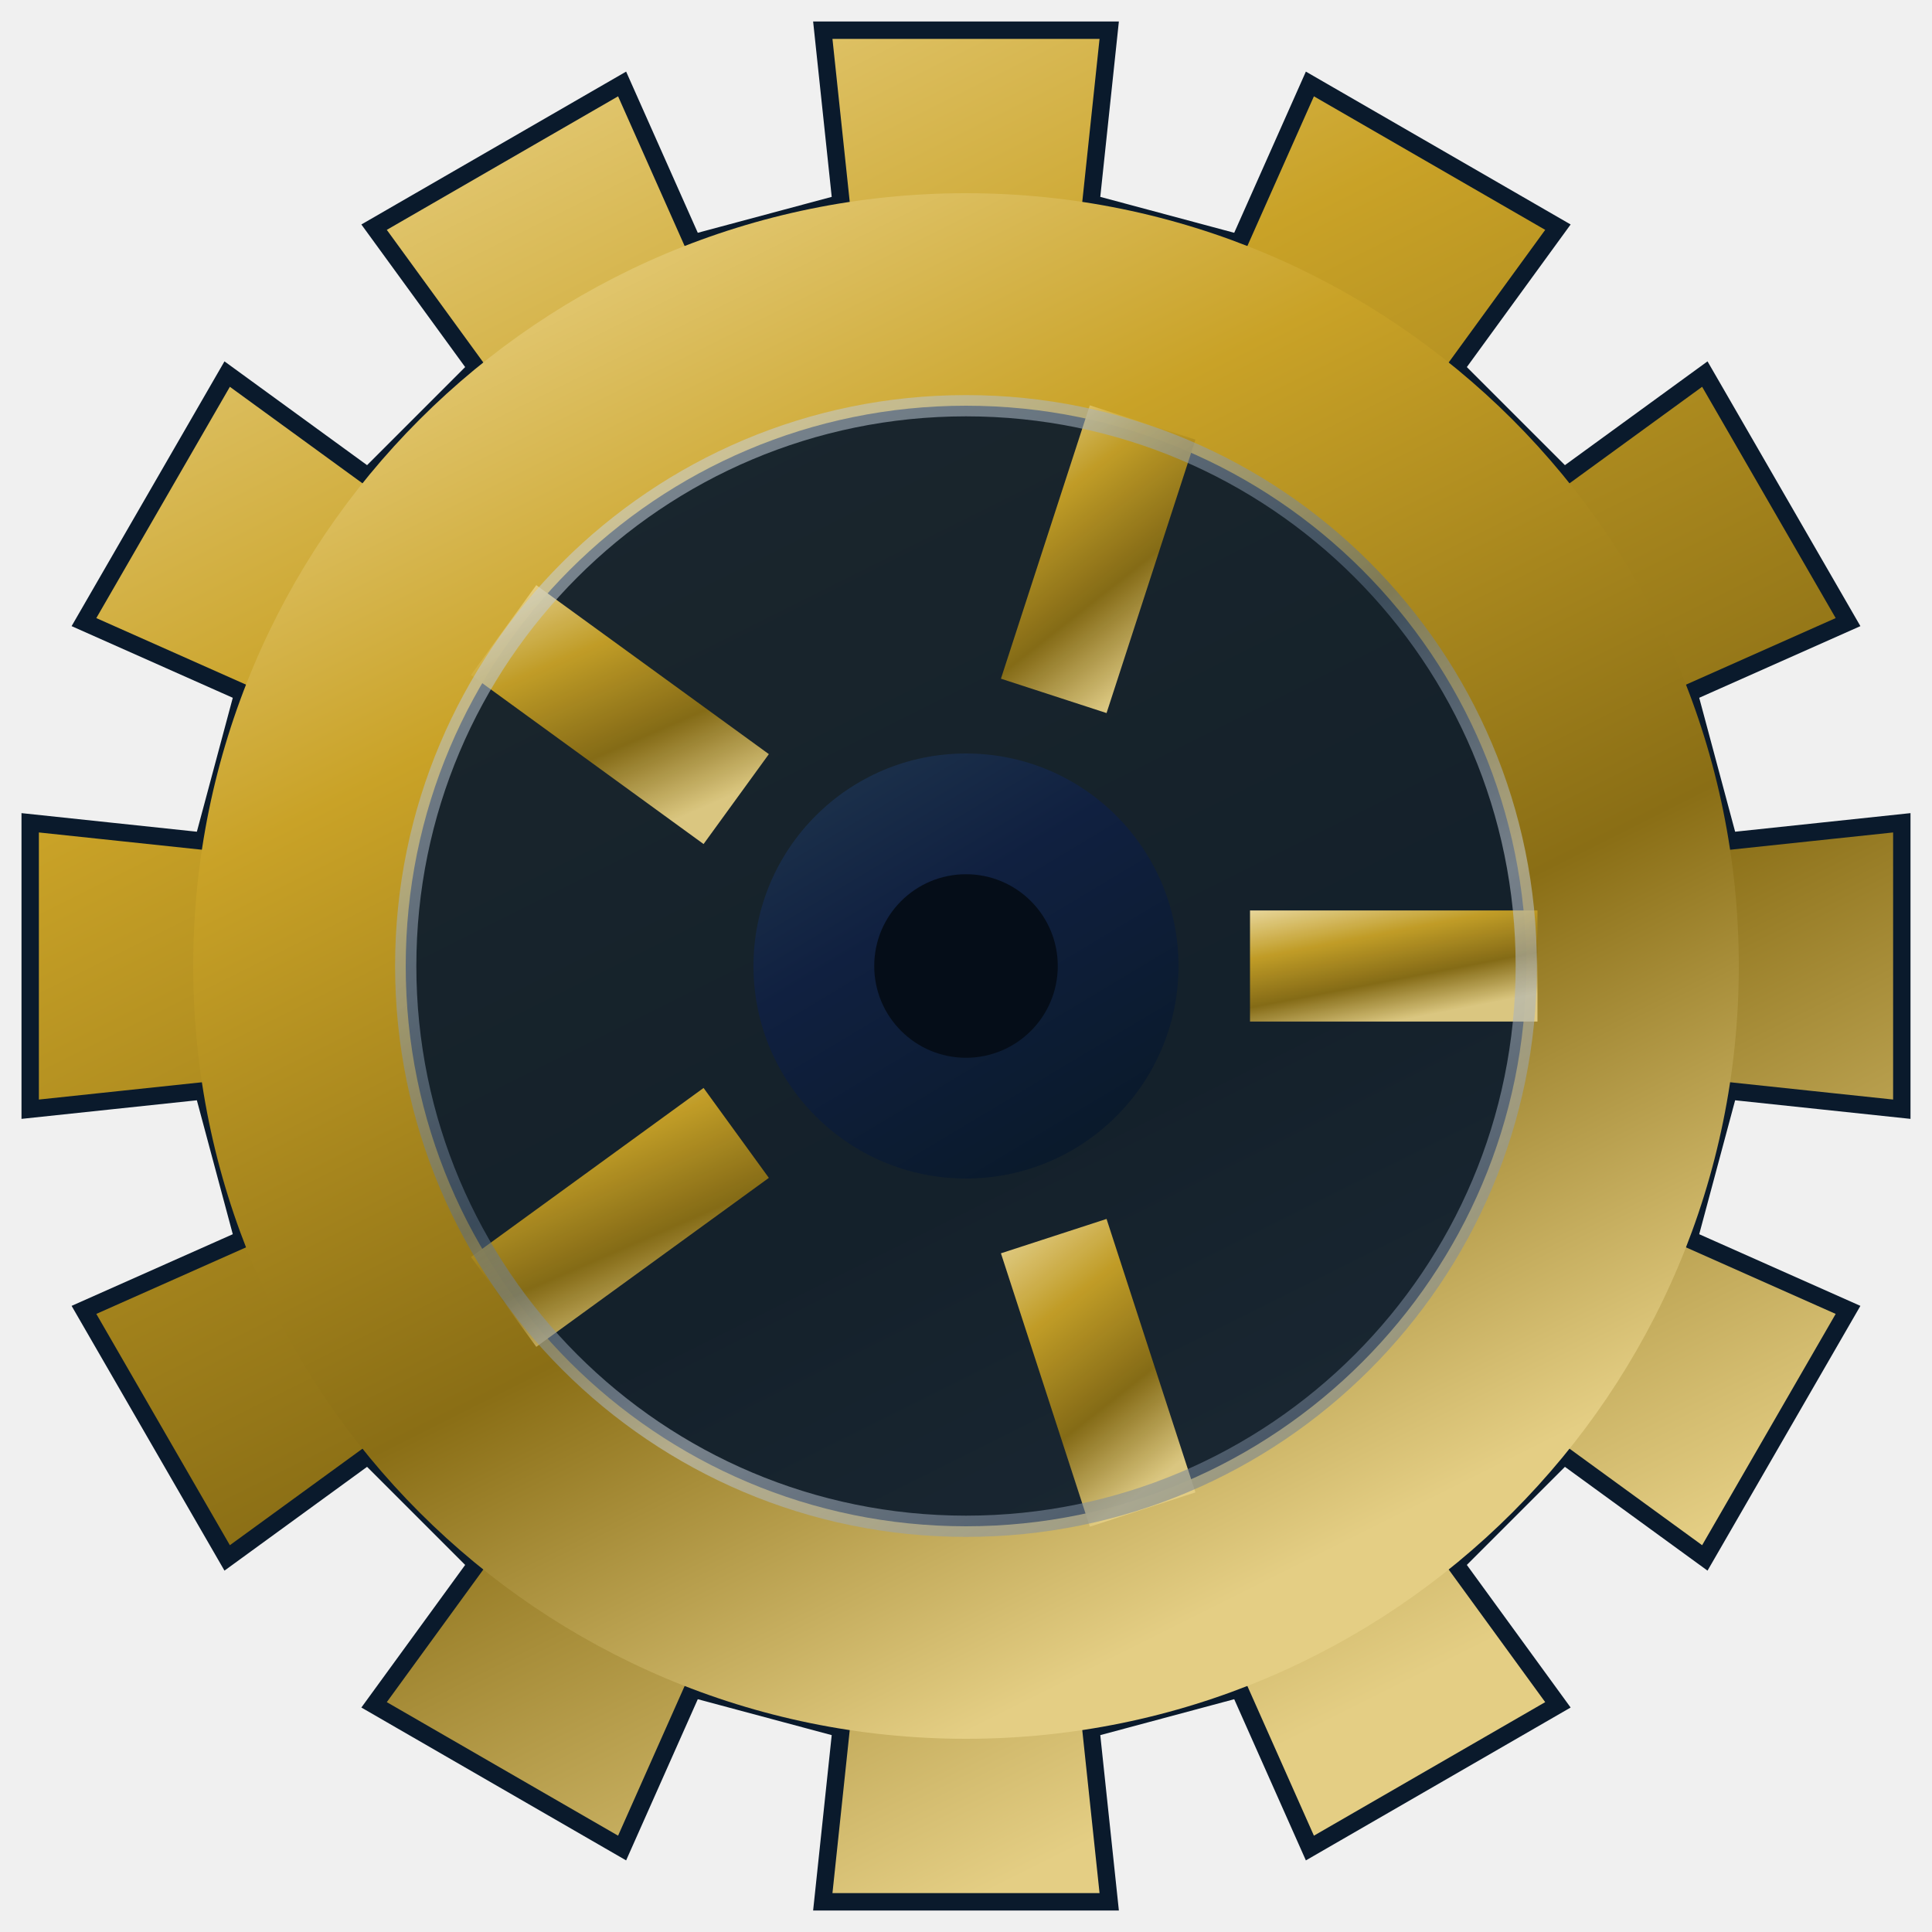
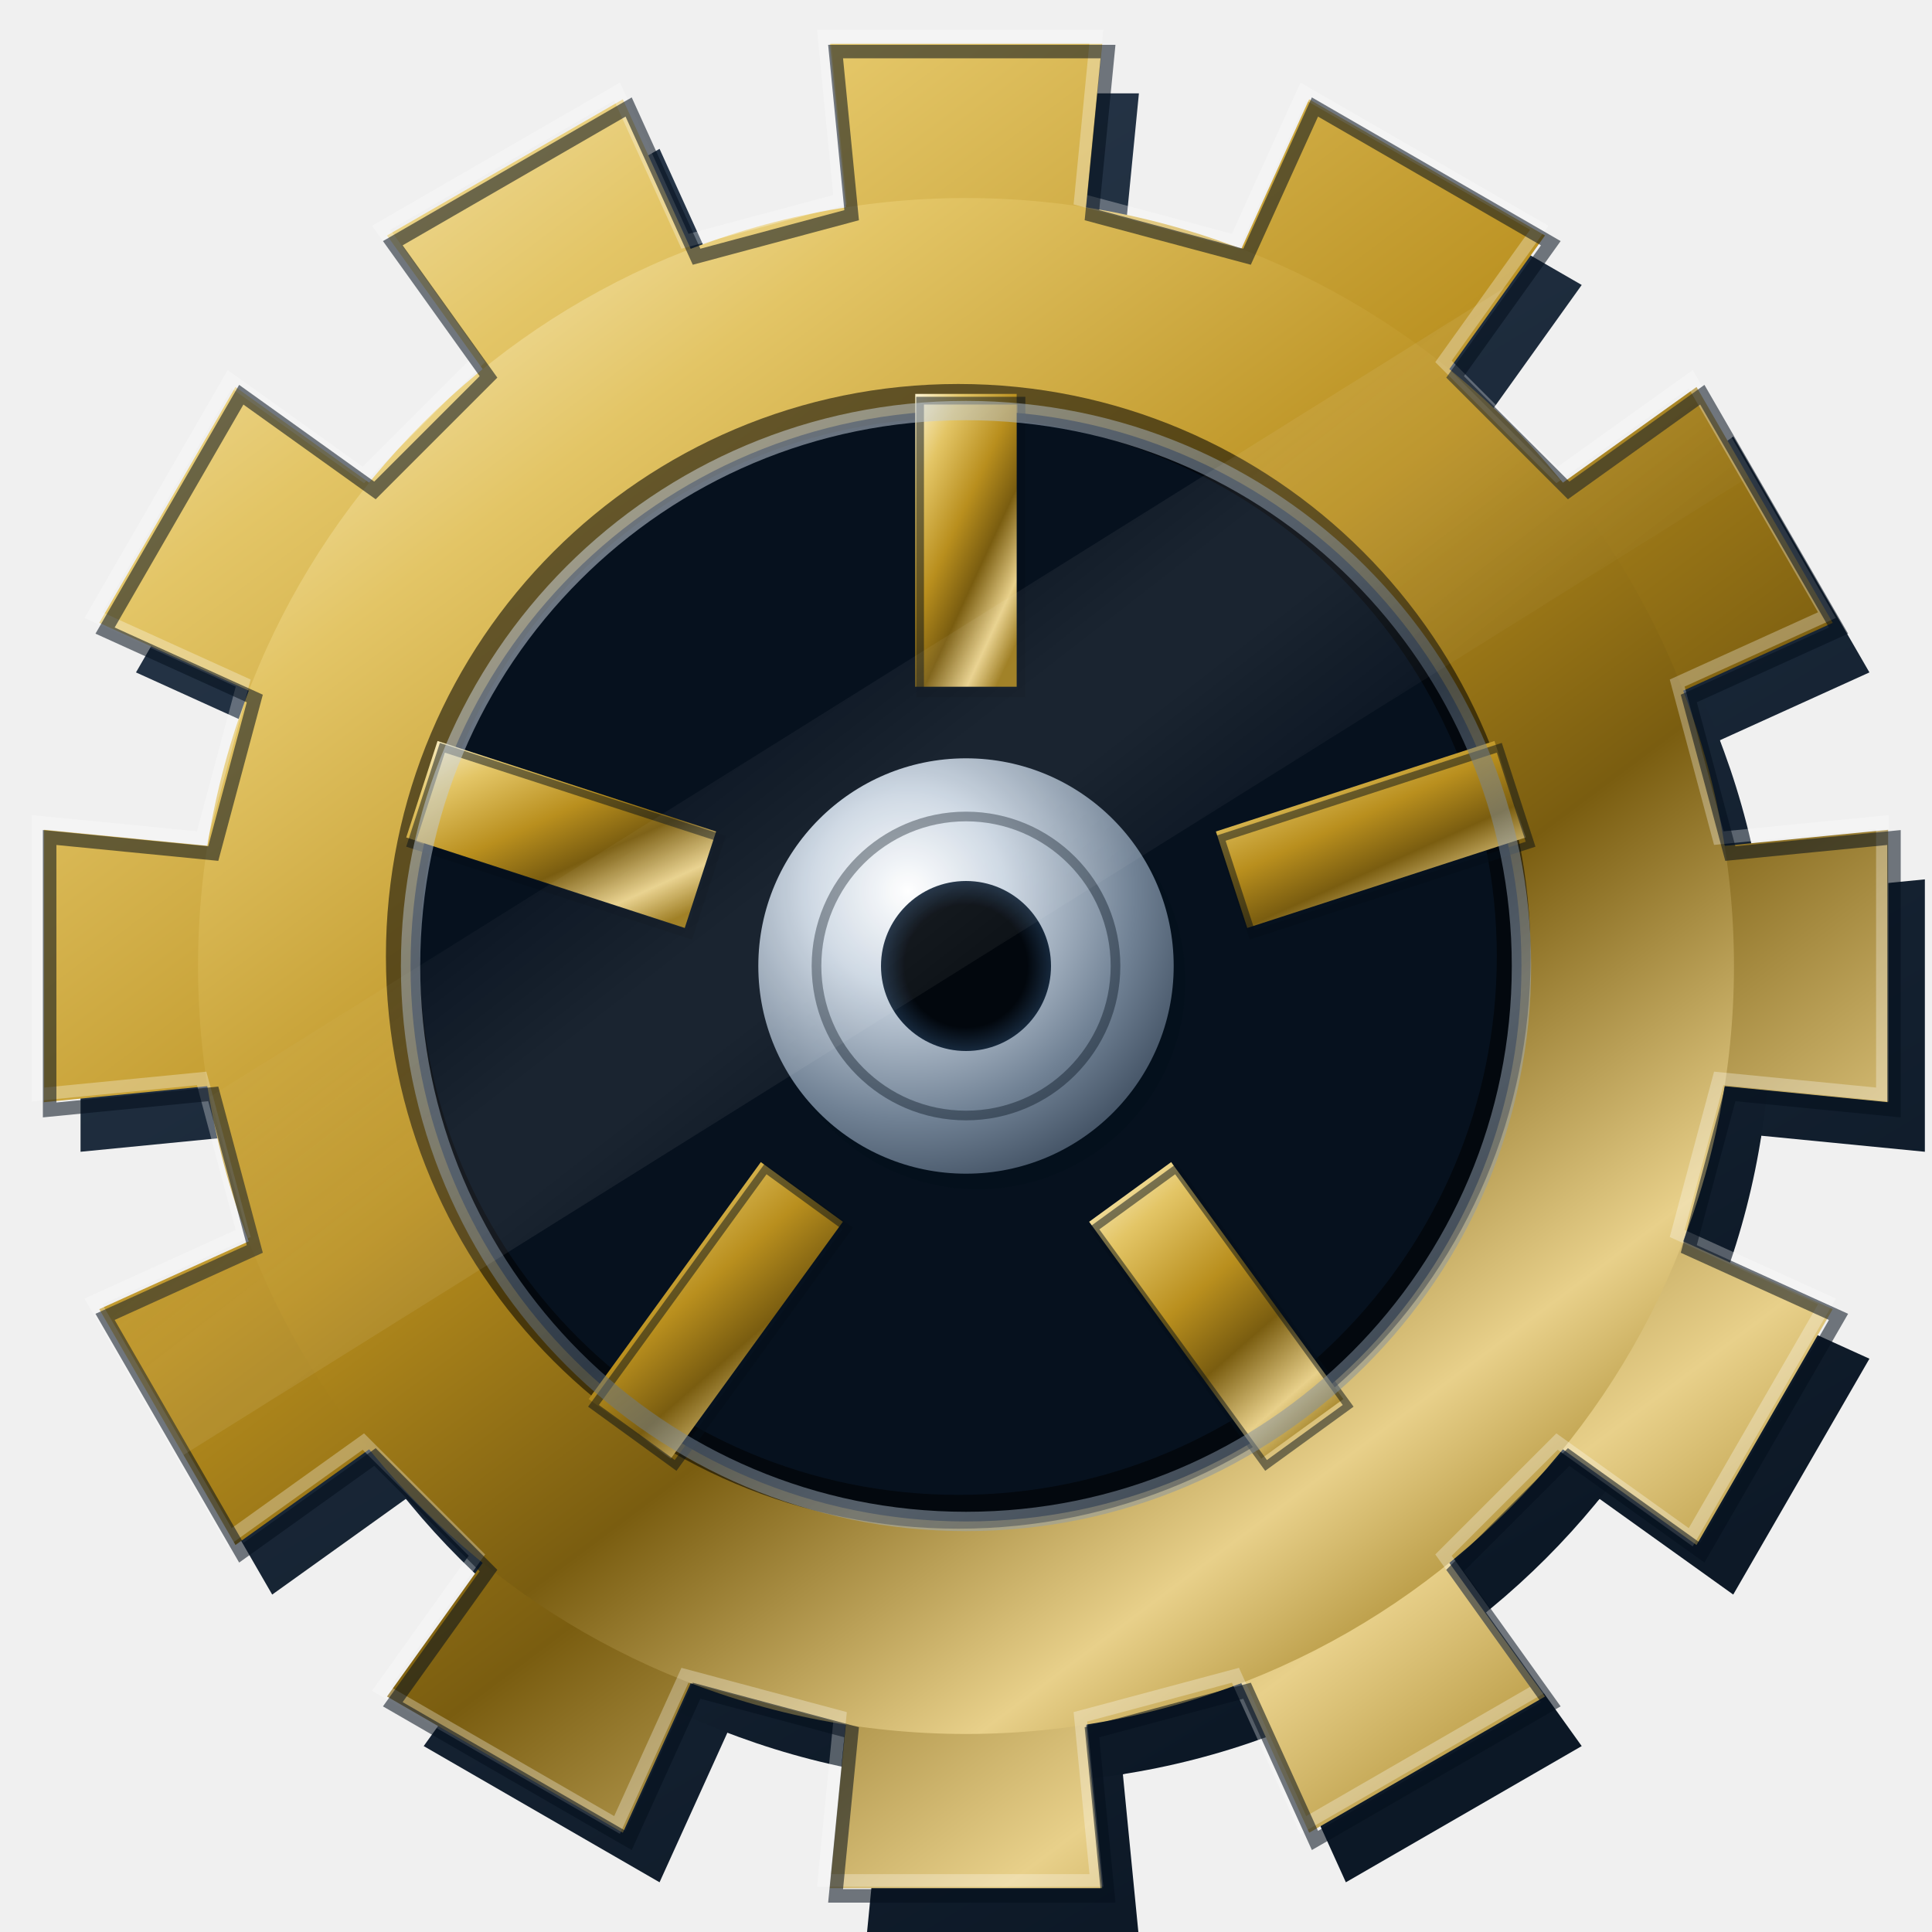
- <svg xmlns="http://www.w3.org/2000/svg" viewBox="0 0 240 240" width="240" height="240" fill="none">
+ <svg xmlns="http://www.w3.org/2000/svg" viewBox="0 0 260 260" width="260" height="260" fill="none">
  <defs>
-     <linearGradient id="metal" x1="0" y1="0" x2="0.7" y2="1">
-       <stop offset="0%" stop-color="#EEF3F8" />
-       <stop offset="28%" stop-color="#A9B6C4" />
-       <stop offset="52%" stop-color="#5A6D82" />
-       <stop offset="74%" stop-color="#C6CED8" />
-       <stop offset="100%" stop-color="#6C7C90" />
+     <linearGradient id="steelFace" x1="0.05" y1="0" x2="0.85" y2="1">
+       <stop offset="0%" stop-color="#F4F8FC" />
+       <stop offset="18%" stop-color="#C9D4E0" />
+       <stop offset="42%" stop-color="#8A9AAC" />
+       <stop offset="58%" stop-color="#5B6B7E" />
+       <stop offset="78%" stop-color="#A8B6C5" />
+       <stop offset="100%" stop-color="#6A7A8D" />
    </linearGradient>
-     <linearGradient id="steelDark" x1="0" y1="0" x2="0.6" y2="1">
-       <stop offset="0%" stop-color="#20374F" />
-       <stop offset="45%" stop-color="#102040" />
-       <stop offset="100%" stop-color="#0A1A2C" />
+     <linearGradient id="steelEdge" x1="0" y1="0" x2="0.6" y2="1">
+       <stop offset="0%" stop-color="#2B3B4E" />
+       <stop offset="100%" stop-color="#0C1826" />
    </linearGradient>
-     <linearGradient id="gold" x1="0" y1="0" x2="0.5" y2="1">
-       <stop offset="0%" stop-color="#F2DFA0" />
-       <stop offset="35%" stop-color="#C9A227" />
-       <stop offset="70%" stop-color="#8A6E15" />
-       <stop offset="100%" stop-color="#E4CE84" />
+     <linearGradient id="darkFace" x1="0.05" y1="0" x2="0.85" y2="1">
+       <stop offset="0%" stop-color="#33506E" />
+       <stop offset="30%" stop-color="#1B3049" />
+       <stop offset="62%" stop-color="#0D1B2C" />
+       <stop offset="85%" stop-color="#22384F" />
+       <stop offset="100%" stop-color="#0A1626" />
    </linearGradient>
+     <linearGradient id="goldFace" x1="0.05" y1="0" x2="0.8" y2="1">
+       <stop offset="0%" stop-color="#FBF0C8" />
+       <stop offset="20%" stop-color="#E3C566" />
+       <stop offset="46%" stop-color="#B98F1E" />
+       <stop offset="66%" stop-color="#7A5D10" />
+       <stop offset="86%" stop-color="#E8D08A" />
+       <stop offset="100%" stop-color="#9A7818" />
+     </linearGradient>
+     <radialGradient id="hubDome" cx="0.36" cy="0.32" r="0.78">
+       <stop offset="0%" stop-color="#FFFDF2" />
+       <stop offset="26%" stop-color="#E8CE7C" />
+       <stop offset="62%" stop-color="#B2871A" />
+       <stop offset="100%" stop-color="#6B510E" />
+     </radialGradient>
+     <radialGradient id="hubSteel" cx="0.36" cy="0.32" r="0.78">
+       <stop offset="0%" stop-color="#FFFFFF" />
+       <stop offset="30%" stop-color="#CBD6E2" />
+       <stop offset="70%" stop-color="#718295" />
+       <stop offset="100%" stop-color="#39485A" />
+     </radialGradient>
+     <radialGradient id="boreAO" cx="0.5" cy="0.5" r="0.5">
+       <stop offset="0%" stop-color="#02070D" />
+       <stop offset="72%" stop-color="#02070D" />
+       <stop offset="100%" stop-color="#16283C" />
+     </radialGradient>
+     <linearGradient id="specSweep" x1="0" y1="0" x2="1" y2="1">
+       <stop offset="0%" stop-color="#FFFFFF" stop-opacity="0" />
+       <stop offset="42%" stop-color="#FFFFFF" stop-opacity="0.5" />
+       <stop offset="58%" stop-color="#FFFFFF" stop-opacity="0.5" />
+       <stop offset="100%" stop-color="#FFFFFF" stop-opacity="0" />
+     </linearGradient>
+     <clipPath id="facegearsmall">
+       <path d="M 232.08 113.83 L 254.10 111.67 L 254.10 148.33 L 232.08 146.17 L 226.49 167.04 L 246.64 176.18 L 228.31 207.92 L 210.32 195.04 L 195.04 210.32 L 207.92 228.31 L 176.18 246.64 L 167.04 226.49 L 146.17 232.08 L 148.33 254.10 L 111.67 254.10 L 113.83 232.08 L 92.96 226.49 L 83.82 246.64 L 52.08 228.31 L 64.96 210.32 L 49.68 195.04 L 31.69 207.92 L 13.36 176.18 L 33.51 167.04 L 27.92 146.17 L 5.90 148.33 L 5.90 111.67 L 27.92 113.83 L 33.51 92.96 L 13.36 83.82 L 31.69 52.08 L 49.68 64.96 L 64.96 49.68 L 52.08 31.69 L 83.82 13.36 L 92.96 33.51 L 113.83 27.92 L 111.67 5.90 L 148.33 5.90 L 146.17 27.92 L 167.04 33.51 L 176.18 13.36 L 207.92 31.69 L 195.04 49.68 L 210.32 64.96 L 228.31 52.08 L 246.64 83.82 L 226.49 92.96 Z" />
+     </clipPath>
  </defs>
-   <g>
-     <path d="M 214.74 104.49 L 236.25 102.21 L 236.25 137.79 L 214.74 135.51 L 209.80 153.93 L 229.57 162.72 L 211.78 193.53 L 194.29 180.80 L 180.80 194.29 L 193.53 211.78 L 162.72 229.57 L 153.93 209.80 L 135.51 214.74 L 137.79 236.25 L 102.21 236.25 L 104.49 214.74 L 86.07 209.80 L 77.28 229.57 L 46.47 211.78 L 59.20 194.29 L 45.71 180.80 L 28.22 193.53 L 10.43 162.72 L 30.20 153.93 L 25.26 135.51 L 3.75 137.79 L 3.75 102.21 L 25.26 104.49 L 30.20 86.07 L 10.43 77.28 L 28.22 46.47 L 45.71 59.20 L 59.20 45.71 L 46.47 28.22 L 77.28 10.43 L 86.07 30.20 L 104.49 25.26 L 102.21 3.75 L 137.79 3.75 L 135.51 25.26 L 153.93 30.20 L 162.72 10.43 L 193.53 28.22 L 180.80 45.71 L 194.29 59.20 L 211.78 46.47 L 229.57 77.28 L 209.80 86.07 Z" fill="url(#gold)" stroke="#0A1A2C" stroke-width="2.16" />
-     <circle cx="120.0" cy="120.0" r="96.00" fill="url(#gold)" />
-     <circle cx="120.0" cy="120.0" r="69.60" fill="#0A1A2C" opacity="0.92" />
-     <path d="M 155.28 126.90 L 190.99 126.90 L 190.99 113.10 L 155.28 113.10 Z" fill="url(#gold)" opacity="0.95" />
-     <path d="M 124.34 155.69 L 135.38 189.65 L 148.50 185.39 L 137.46 151.42 Z" fill="url(#gold)" opacity="0.95" />
-     <path d="M 87.40 135.15 L 58.51 156.15 L 66.62 167.31 L 95.51 146.32 Z" fill="url(#gold)" opacity="0.95" />
-     <path d="M 95.51 93.68 L 66.62 72.69 L 58.51 83.85 L 87.40 104.85 Z" fill="url(#gold)" opacity="0.95" />
-     <path d="M 137.46 88.58 L 148.50 54.61 L 135.38 50.35 L 124.34 84.31 Z" fill="url(#gold)" opacity="0.95" />
-     <circle cx="120.0" cy="120.0" r="26.40" fill="url(#steelDark)" />
-     <circle cx="120.0" cy="120.0" r="11.40" fill="#050D18" />
-     <circle cx="120.0" cy="120.0" r="69.60" fill="none" stroke="url(#metal)" stroke-width="2.64" opacity="0.55" />
+   <path d="M 237.02 120.50 L 259.04 118.34 L 259.04 155.00 L 237.02 152.84 L 231.43 173.71 L 251.58 182.85 L 233.25 214.59 L 215.26 201.71 L 199.98 216.99 L 212.86 234.98 L 181.12 253.31 L 171.98 233.15 L 151.11 238.75 L 153.27 260.77 L 116.61 260.77 L 118.77 238.75 L 97.90 233.15 L 88.76 253.31 L 57.02 234.98 L 69.90 216.99 L 54.62 201.71 L 36.63 214.59 L 18.30 182.85 L 38.45 173.71 L 32.86 152.84 L 10.84 155.00 L 10.84 118.34 L 32.86 120.50 L 38.45 99.63 L 18.30 90.49 L 36.63 58.75 L 54.62 71.63 L 69.90 56.35 L 57.02 38.35 L 88.76 20.03 L 97.90 40.18 L 118.77 34.59 L 116.61 12.56 L 153.27 12.56 L 151.11 34.59 L 171.98 40.18 L 181.12 20.03 L 212.86 38.35 L 199.98 56.35 L 215.26 71.63 L 233.25 58.75 L 251.58 90.49 L 231.43 99.63 Z" fill="url(#steelEdge)" />
+   <circle cx="134.94" cy="136.67" r="103.35" fill="url(#steelEdge)" />
+   <path d="M 232.08 113.83 L 254.10 111.67 L 254.10 148.33 L 232.08 146.17 L 226.49 167.04 L 246.64 176.18 L 228.31 207.92 L 210.32 195.04 L 195.04 210.32 L 207.92 228.31 L 176.18 246.64 L 167.04 226.49 L 146.17 232.08 L 148.33 254.10 L 111.67 254.10 L 113.83 232.08 L 92.96 226.49 L 83.82 246.64 L 52.08 228.31 L 64.96 210.32 L 49.68 195.04 L 31.69 207.92 L 13.36 176.18 L 33.51 167.04 L 27.92 146.17 L 5.90 148.33 L 5.90 111.67 L 27.92 113.83 L 33.51 92.96 L 13.36 83.82 L 31.69 52.08 L 49.68 64.96 L 64.96 49.68 L 52.08 31.69 L 83.82 13.36 L 92.96 33.51 L 113.83 27.92 L 111.67 5.90 L 148.33 5.90 L 146.17 27.92 L 167.04 33.51 L 176.18 13.36 L 207.92 31.69 L 195.04 49.68 L 210.32 64.96 L 228.31 52.08 L 246.64 83.82 L 226.49 92.96 Z" fill="url(#goldFace)" />
+   <circle cx="130.0" cy="130.0" r="103.35" fill="url(#goldFace)" />
+   <path d="M 232.08 113.83 L 254.10 111.67 L 254.10 148.33 L 232.08 146.17 L 226.49 167.04 L 246.64 176.18 L 228.31 207.92 L 210.32 195.04 L 195.04 210.32 L 207.92 228.31 L 176.18 246.64 L 167.04 226.49 L 146.17 232.08 L 148.33 254.10 L 111.67 254.10 L 113.83 232.08 L 92.96 226.49 L 83.82 246.64 L 52.08 228.31 L 64.96 210.32 L 49.68 195.04 L 31.69 207.92 L 13.36 176.18 L 33.51 167.04 L 27.92 146.17 L 5.90 148.33 L 5.90 111.67 L 27.92 113.83 L 33.51 92.96 L 13.36 83.82 L 31.69 52.08 L 49.68 64.96 L 64.96 49.68 L 52.08 31.69 L 83.82 13.36 L 92.96 33.51 L 113.83 27.92 L 111.67 5.90 L 148.33 5.90 L 146.17 27.92 L 167.04 33.51 L 176.18 13.36 L 207.92 31.69 L 195.04 49.68 L 210.32 64.96 L 228.31 52.08 L 246.64 83.82 L 226.49 92.96 Z" fill="none" stroke="#FFFFFF" stroke-opacity="0.30" stroke-width="1.69" transform="translate(-0.78 -1.04)" />
+   <path d="M 232.08 113.83 L 254.10 111.67 L 254.10 148.33 L 232.08 146.17 L 226.49 167.04 L 246.64 176.18 L 228.31 207.92 L 210.32 195.04 L 195.04 210.32 L 207.92 228.31 L 176.18 246.64 L 167.04 226.49 L 146.17 232.08 L 148.33 254.10 L 111.67 254.10 L 113.83 232.08 L 92.96 226.49 L 83.82 246.64 L 52.08 228.31 L 64.96 210.32 L 49.68 195.04 L 31.69 207.92 L 13.36 176.18 L 33.51 167.04 L 27.92 146.17 L 5.90 148.33 L 5.90 111.67 L 27.92 113.83 L 33.51 92.96 L 13.36 83.82 L 31.69 52.08 L 49.68 64.96 L 64.96 49.68 L 52.08 31.69 L 83.82 13.36 L 92.96 33.51 L 113.83 27.92 L 111.67 5.90 L 148.33 5.90 L 146.17 27.92 L 167.04 33.51 L 176.18 13.36 L 207.92 31.69 L 195.04 49.68 L 210.32 64.96 L 228.31 52.08 L 246.64 83.82 L 226.49 92.96 Z" fill="none" stroke="#05101C" stroke-opacity="0.55" stroke-width="1.82" transform="translate(0.78 1.04)" />
+   <circle cx="130.0" cy="130.0" r="74.75" fill="#06111E" />
+   <circle cx="128.96" cy="128.70" r="74.75" fill="none" stroke="#000000" stroke-opacity="0.55" stroke-width="4.55" />
+   <path d="M 136.82 92.42 L 136.82 53.01 L 123.17 53.01 L 123.17 92.42 Z" fill="url(#goldFace)" />
+   <path d="M 136.82 92.42 L 136.82 53.01 L 123.17 53.01 L 123.17 92.42 Z" fill="none" stroke="#040E19" stroke-opacity="0.5" stroke-width="1.04" transform="translate(0.65 0.91)" />
+   <path d="M 167.85 124.88 L 205.33 112.70 L 201.12 99.72 L 163.63 111.90 Z" fill="url(#goldFace)" />
+   <path d="M 167.85 124.88 L 205.33 112.70 L 201.12 99.72 L 163.63 111.90 Z" fill="none" stroke="#040E19" stroke-opacity="0.5" stroke-width="1.04" transform="translate(0.65 0.91)" />
+   <path d="M 146.57 164.42 L 169.73 196.30 L 180.78 188.28 L 157.61 156.39 Z" fill="url(#goldFace)" />
+   <path d="M 146.57 164.42 L 169.73 196.30 L 180.78 188.28 L 157.61 156.39 Z" fill="none" stroke="#040E19" stroke-opacity="0.5" stroke-width="1.04" transform="translate(0.65 0.91)" />
+   <path d="M 102.39 156.39 L 79.22 188.28 L 90.27 196.30 L 113.43 164.42 Z" fill="url(#goldFace)" />
+   <path d="M 102.39 156.39 L 79.22 188.28 L 90.27 196.30 L 113.43 164.42 Z" fill="none" stroke="#040E19" stroke-opacity="0.5" stroke-width="1.04" transform="translate(0.65 0.91)" />
+   <path d="M 96.37 111.90 L 58.88 99.72 L 54.67 112.70 L 92.15 124.88 Z" fill="url(#goldFace)" />
+   <path d="M 96.37 111.90 L 58.88 99.72 L 54.67 112.70 L 92.15 124.88 Z" fill="none" stroke="#040E19" stroke-opacity="0.5" stroke-width="1.04" transform="translate(0.65 0.91)" />
+   <circle cx="131.56" cy="132.08" r="27.95" fill="#04101C" fill-opacity="0.7" />
+   <circle cx="130.0" cy="130.0" r="27.95" fill="url(#hubSteel)" />
+   <circle cx="130.0" cy="130.0" r="20.12" fill="none" stroke="#04101C" stroke-opacity="0.4" stroke-width="1.30" />
+   <circle cx="130.0" cy="130.0" r="11.44" fill="url(#boreAO)" />
+   <circle cx="130.0" cy="130.0" r="74.75" fill="none" stroke="url(#steelFace)" stroke-width="2.60" opacity="0.5" />
+   <g clip-path="url(#facegearsmall)">
+     <rect x="-52.00" y="91.00" width="390.00" height="39.00" fill="url(#specSweep)" opacity="0.16" transform="rotate(-32 130.0 130.0)" />
  </g>
</svg>
